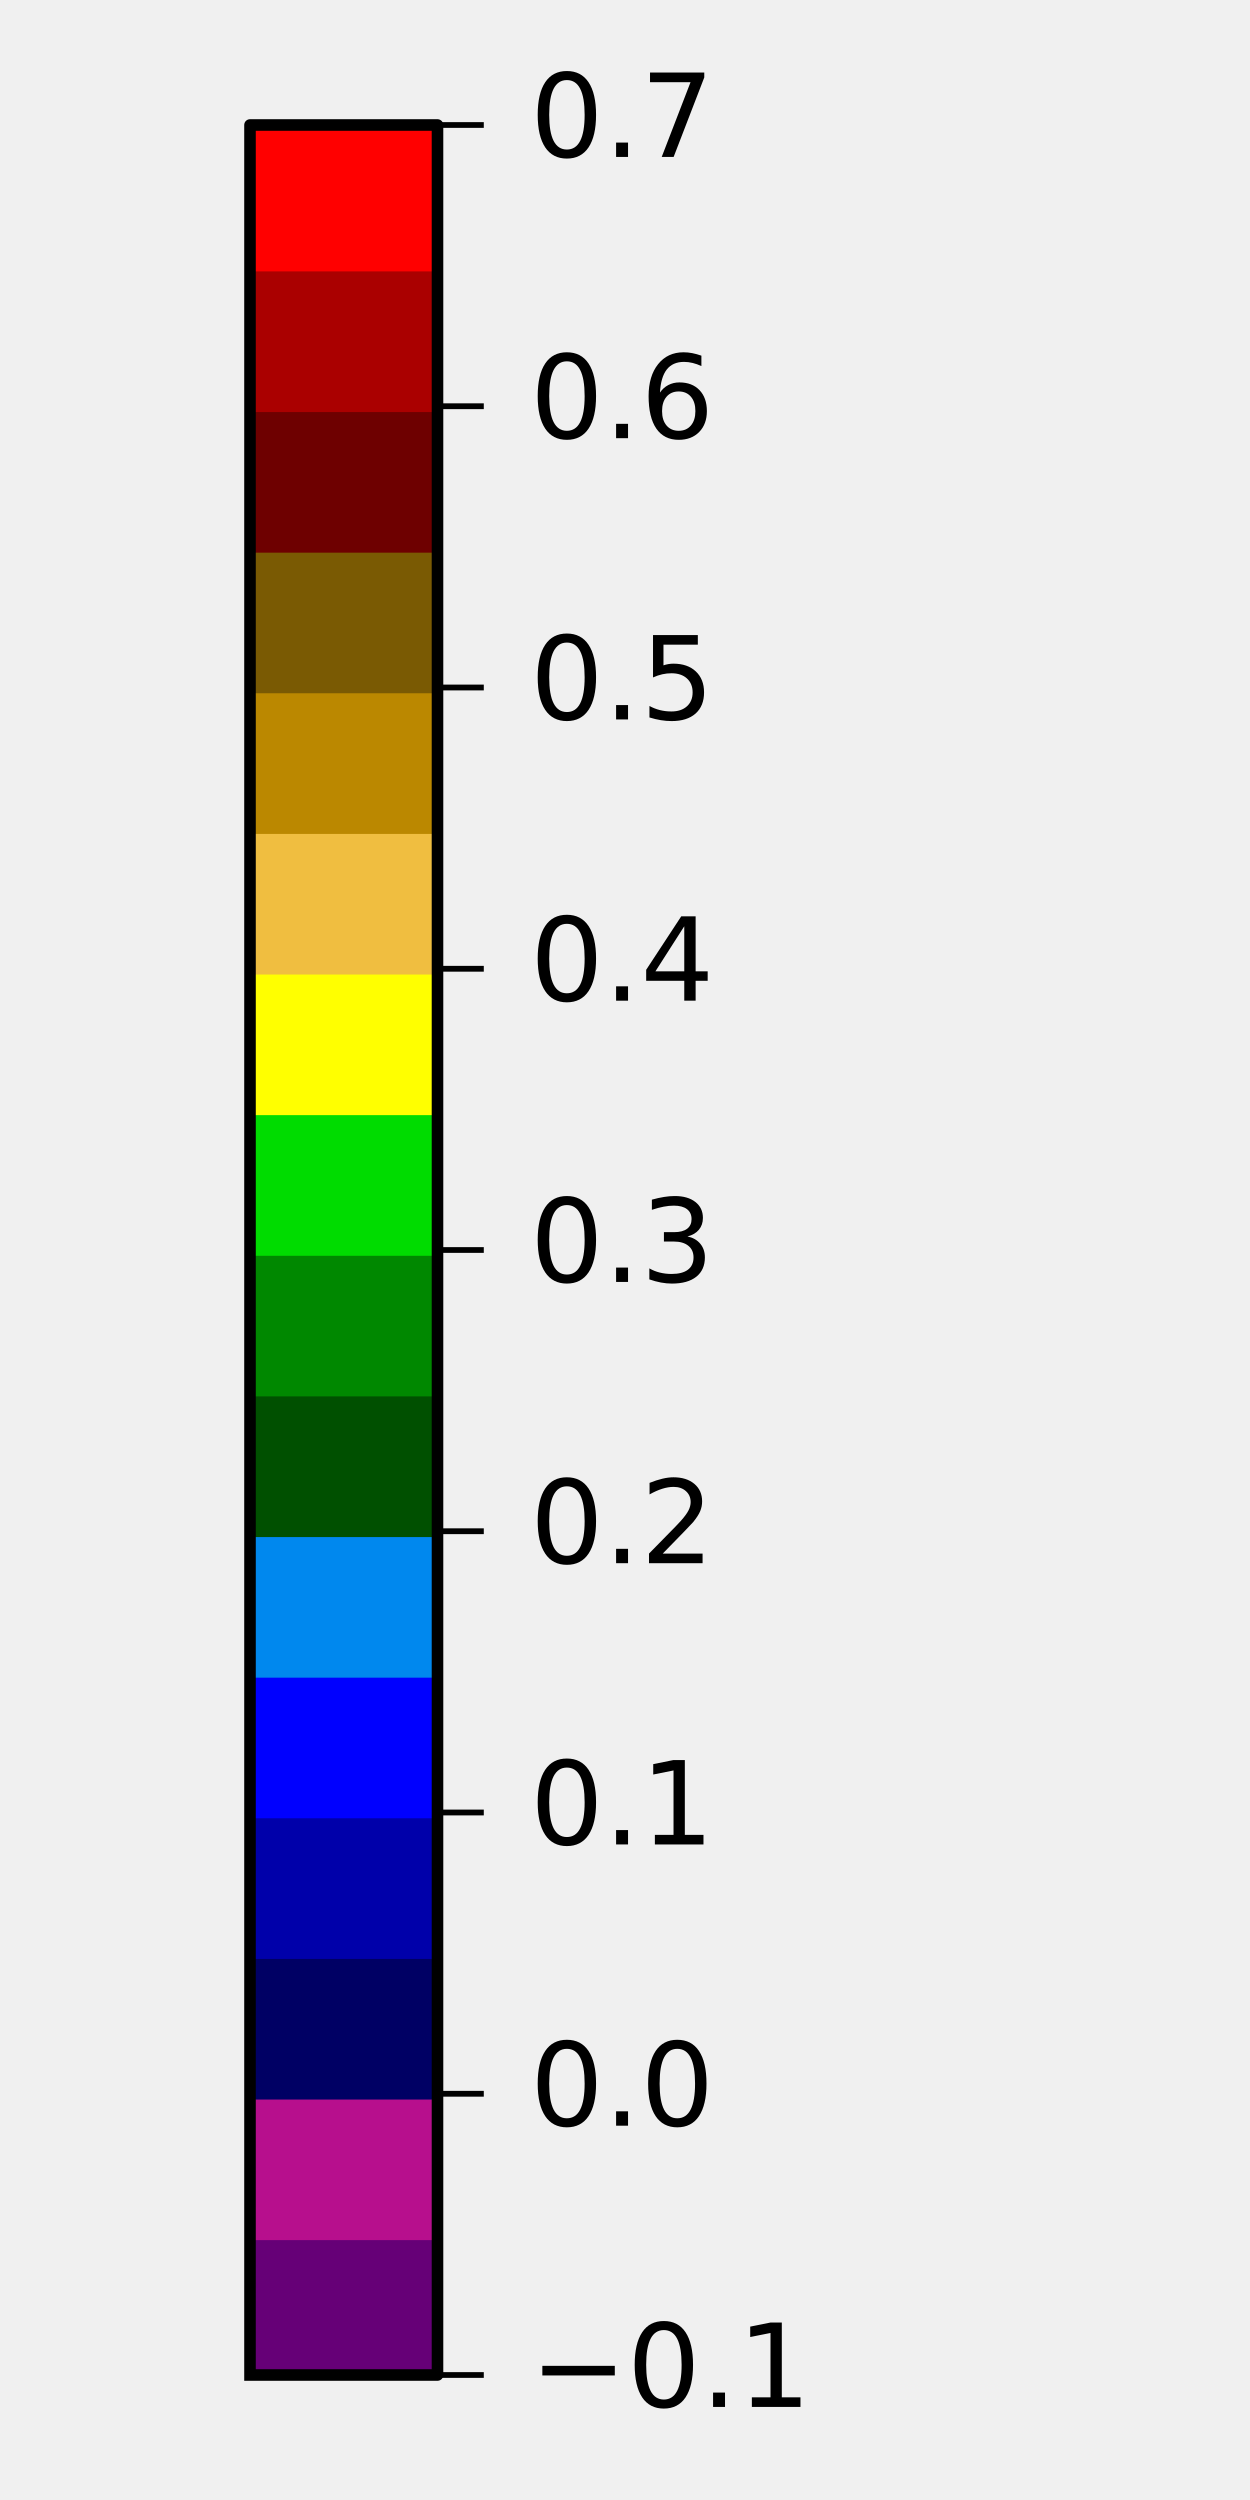
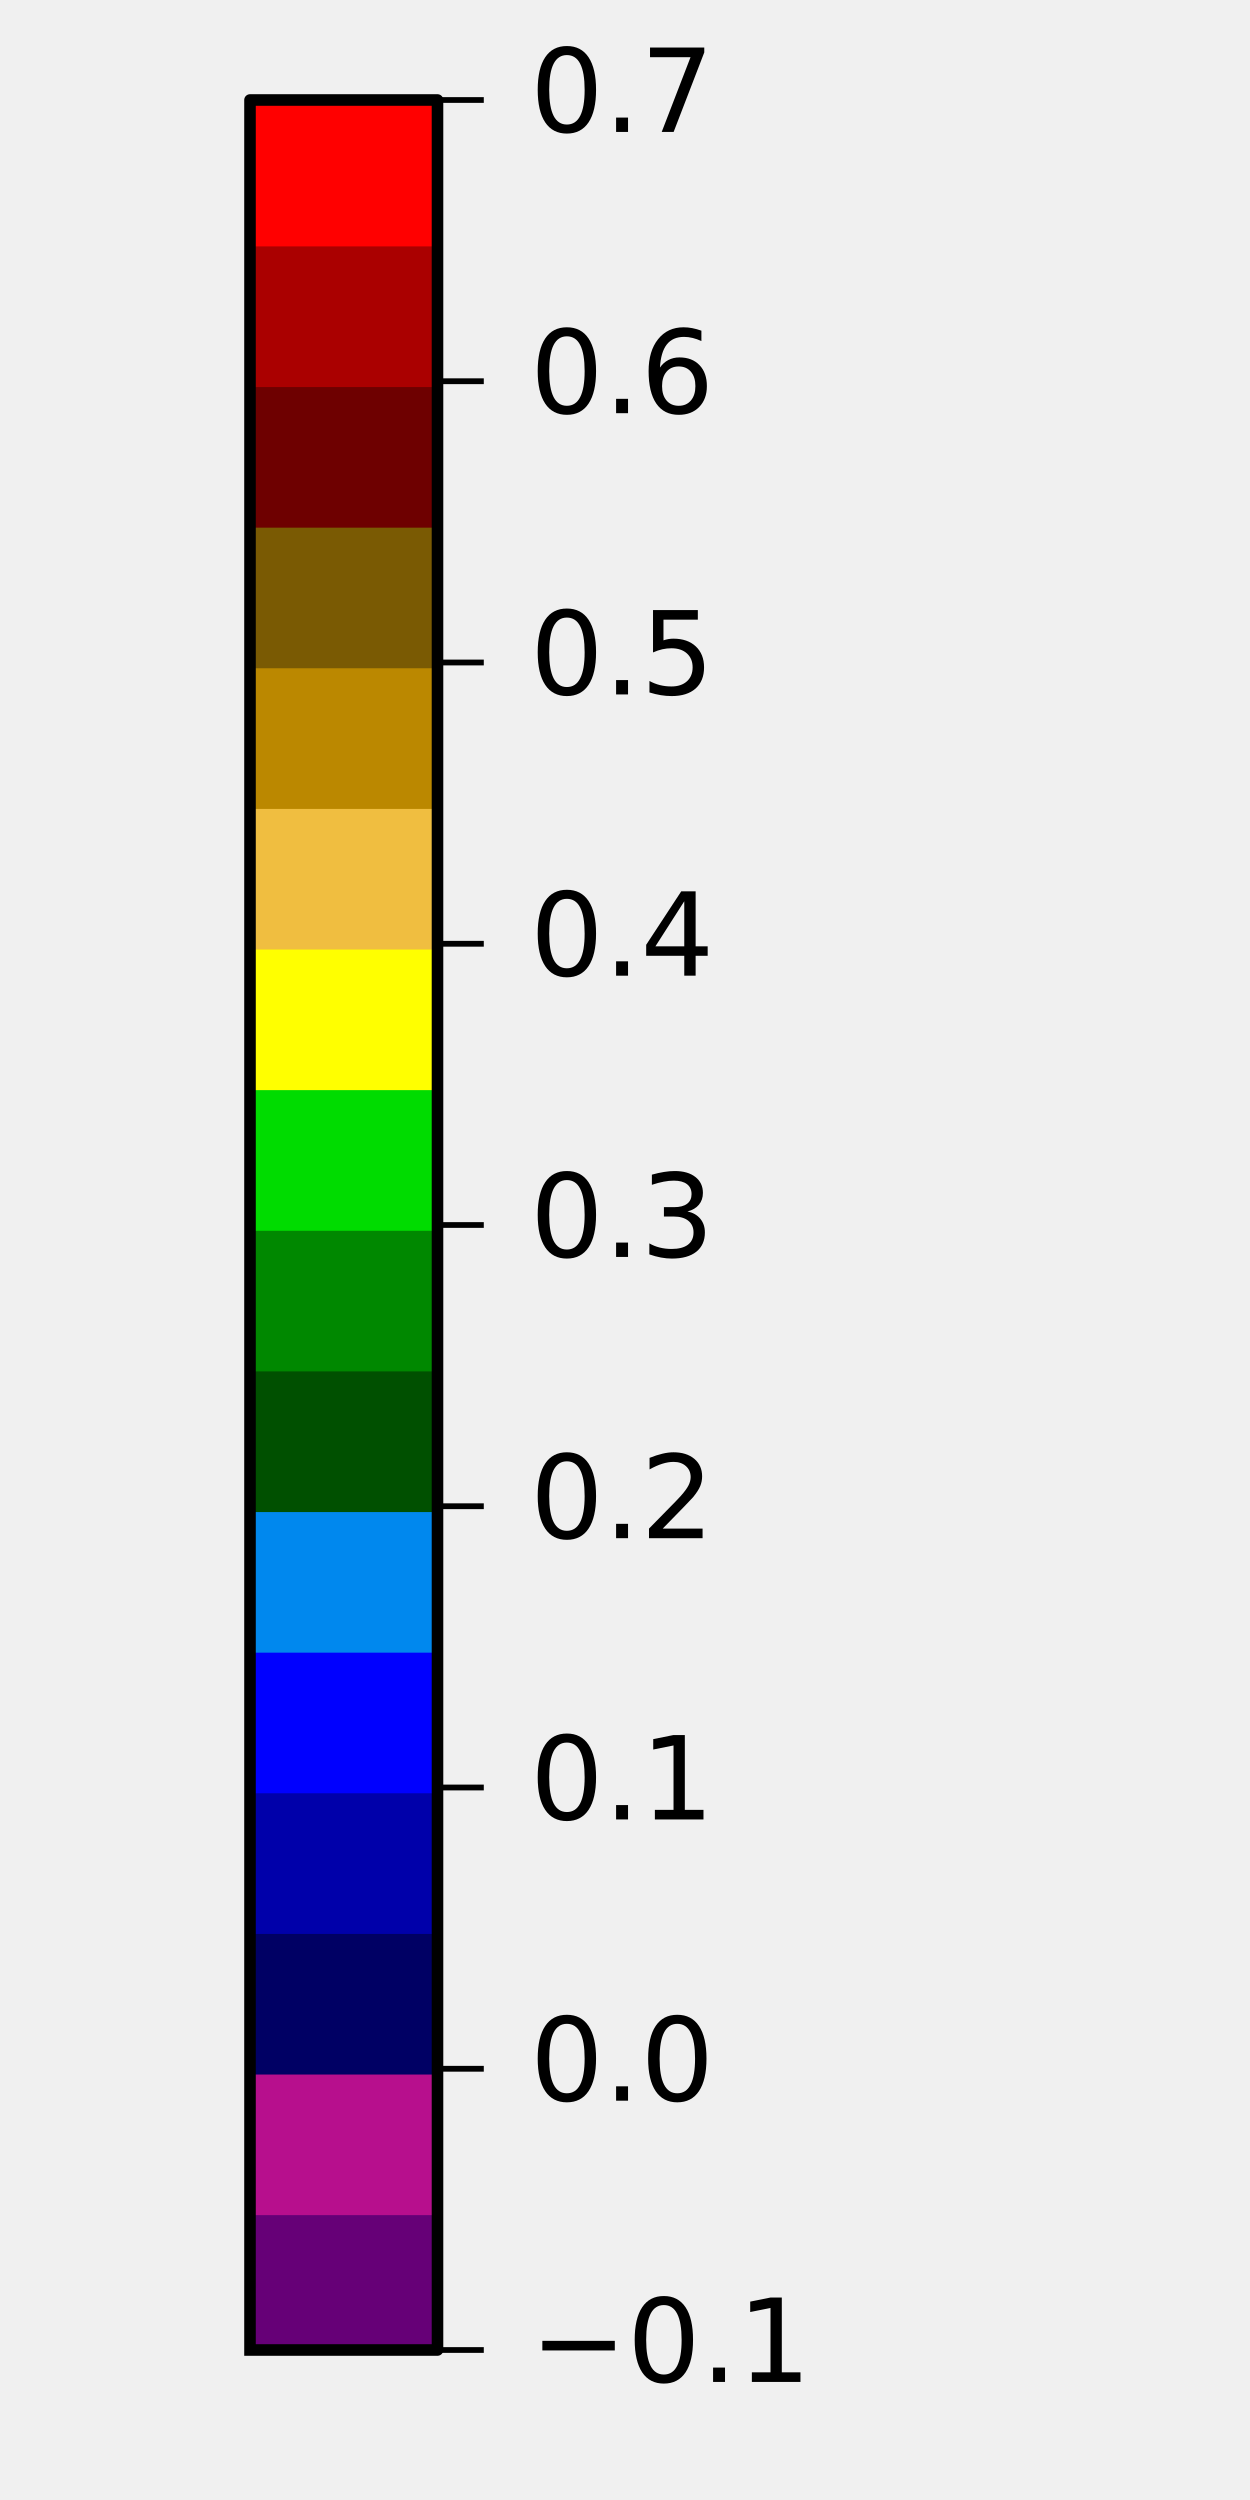
<svg xmlns="http://www.w3.org/2000/svg" xmlns:xlink="http://www.w3.org/1999/xlink" height="216pt" version="1.1" viewBox="0 0 108 216" width="108pt">
  <defs>
    <style type="text/css">
*{stroke-linecap:butt;stroke-linejoin:round;}
  </style>
  </defs>
  <g id="figure_1">
    <g id="patch_1">
      <path d=" M0 216 L108 216 L108 0 L0 0 z " style="fill:none;" />
    </g>
    <g id="axes_1">
      <g id="patch_2">
-         <path clip-path="url(#pfdaeb779ea)" d=" M21.6 205.2 L21.6 193.05 L21.6 22.95 L21.6 10.8 L37.8 10.8 L37.8 22.95 L37.8 193.05 L37.8 205.2 z " style="fill:#ffffff;stroke:#ffffff;stroke-width:0.01;" />
+         <path clip-path="url(#p7a525d7e7a)" d=" M21.6 203.04 L21.6 190.89 L21.6 20.79 L21.6 8.64 L37.8 8.64 L37.8 20.79 L37.8 190.89 L37.8 203.04 z " style="fill:#ffffff;stroke:#ffffff;stroke-width:0.01;" />
      </g>
      <g id="QuadMesh_1">
        <defs>
-           <path d=" M21.6 -10.8 L37.8 -10.8 L37.8 -22.95 L21.6 -22.95 L21.6 -10.8" id="C0_0_fd95cf2c5d" />
-           <path d=" M21.6 -22.95 L37.8 -22.95 L37.8 -35.1 L21.6 -35.1 L21.6 -22.95" id="C0_1_1e8432d607" />
-           <path d=" M21.6 -35.1 L37.8 -35.1 L37.8 -47.25 L21.6 -47.25 L21.6 -35.1" id="C0_2_0a3b01744f" />
-           <path d=" M21.6 -47.25 L37.8 -47.25 L37.8 -59.4 L21.6 -59.4 L21.6 -47.25" id="C0_3_c82baa87d8" />
-           <path d=" M21.6 -59.4 L37.8 -59.4 L37.8 -71.55 L21.6 -71.55 L21.6 -59.4" id="C0_4_96163f28f9" />
-           <path d=" M21.6 -71.55 L37.8 -71.55 L37.8 -83.7 L21.6 -83.7 L21.6 -71.55" id="C0_5_9dc6822ca4" />
-           <path d=" M21.6 -83.7 L37.8 -83.7 L37.8 -95.85 L21.6 -95.85 L21.6 -83.7" id="C0_6_f6fa7c0dda" />
-           <path d=" M21.6 -95.85 L37.8 -95.85 L37.8 -108 L21.6 -108 L21.6 -95.85" id="C0_7_756ed9cdbd" />
-           <path d=" M21.6 -108 L37.8 -108 L37.8 -120.15 L21.6 -120.15 L21.6 -108" id="C0_8_d6f69ce6c6" />
-           <path d=" M21.6 -120.15 L37.8 -120.15 L37.8 -132.3 L21.6 -132.3 L21.6 -120.15" id="C0_9_656c09888b" />
-           <path d=" M21.6 -132.3 L37.8 -132.3 L37.8 -144.45 L21.6 -144.45 L21.6 -132.3" id="C0_a_d2b209763e" />
-           <path d=" M21.6 -144.45 L37.8 -144.45 L37.8 -156.6 L21.6 -156.6 L21.6 -144.45" id="C0_b_54094b9063" />
-           <path d=" M21.6 -156.6 L37.8 -156.6 L37.8 -168.75 L21.6 -168.75 L21.6 -156.6" id="C0_c_6733e59f5a" />
-           <path d=" M21.6 -168.75 L37.8 -168.75 L37.8 -180.9 L21.6 -180.9 L21.6 -168.75" id="C0_d_e3c5a57088" />
-           <path d=" M21.6 -180.9 L37.8 -180.9 L37.8 -193.05 L21.6 -193.05 L21.6 -180.9" id="C0_e_adecbe67f8" />
-           <path d=" M21.6 -193.05 L37.8 -193.05 L37.8 -205.2 L21.6 -205.2 L21.6 -193.05" id="C0_f_1c026bb35b" />
+           <path d=" M21.6 -12.96 L37.8 -12.96 L37.8 -25.11 L21.6 -25.11 L21.6 -12.96" id="C0_0_f2869ffd23" />
+           <path d=" M21.6 -25.11 L37.8 -25.11 L37.8 -37.26 L21.6 -37.26 L21.6 -25.11" id="C0_1_bcee1f246a" />
+           <path d=" M21.6 -37.26 L37.8 -37.26 L37.8 -49.41 L21.6 -49.41 L21.6 -37.26" id="C0_2_c7238acb60" />
+           <path d=" M21.6 -49.41 L37.8 -49.41 L37.8 -61.56 L21.6 -61.56 L21.6 -49.41" id="C0_3_71cfddff94" />
+           <path d=" M21.6 -61.56 L37.8 -61.56 L37.8 -73.71 L21.6 -73.71 L21.6 -61.56" id="C0_4_6110edfea5" />
+           <path d=" M21.6 -73.71 L37.8 -73.71 L37.8 -85.86 L21.6 -85.86 L21.6 -73.71" id="C0_5_e7389b1c08" />
+           <path d=" M21.6 -85.86 L37.8 -85.86 L37.8 -98.01 L21.6 -98.01 L21.6 -85.86" id="C0_6_1346cee6a9" />
+           <path d=" M21.6 -98.01 L37.8 -98.01 L37.8 -110.16 L21.6 -110.16 L21.6 -98.01" id="C0_7_dba37289a2" />
+           <path d=" M21.6 -110.16 L37.8 -110.16 L37.8 -122.31 L21.6 -122.31 L21.6 -110.16" id="C0_8_6cadacadad" />
+           <path d=" M21.6 -122.31 L37.8 -122.31 L37.8 -134.46 L21.6 -134.46 L21.6 -122.31" id="C0_9_620334e373" />
+           <path d=" M21.6 -134.46 L37.8 -134.46 L37.8 -146.61 L21.6 -146.61 L21.6 -134.46" id="C0_a_f3fb1dad68" />
+           <path d=" M21.6 -146.61 L37.8 -146.61 L37.8 -158.76 L21.6 -158.76 L21.6 -146.61" id="C0_b_f12dfe4b3b" />
+           <path d=" M21.6 -158.76 L37.8 -158.76 L37.8 -170.91 L21.6 -170.91 L21.6 -158.76" id="C0_c_bbc8c7da85" />
+           <path d=" M21.6 -170.91 L37.8 -170.91 L37.8 -183.06 L21.6 -183.06 L21.6 -170.91" id="C0_d_848aa1d95c" />
+           <path d=" M21.6 -183.06 L37.8 -183.06 L37.8 -195.21 L21.6 -195.21 L21.6 -183.06" id="C0_e_cb2703bfa7" />
+           <path d=" M21.6 -195.21 L37.8 -195.21 L37.8 -207.36 L21.6 -207.36 L21.6 -195.21" id="C0_f_0517c19cd3" />
        </defs>
-         <g clip-path="url(#pfdaeb779ea)">
-           <use style="fill:#660077;stroke:#660077;" x="0.0" xlink:href="#C0_0_fd95cf2c5d" y="216.0" />
-         </g>
-         <g clip-path="url(#pfdaeb779ea)">
-           <use style="fill:#b70f8d;stroke:#b70f8d;" x="0.0" xlink:href="#C0_1_1e8432d607" y="216.0" />
-         </g>
-         <g clip-path="url(#pfdaeb779ea)">
-           <use style="fill:#000064;stroke:#000064;" x="0.0" xlink:href="#C0_2_0a3b01744f" y="216.0" />
-         </g>
-         <g clip-path="url(#pfdaeb779ea)">
-           <use style="fill:#0000aa;stroke:#0000aa;" x="0.0" xlink:href="#C0_3_c82baa87d8" y="216.0" />
-         </g>
-         <g clip-path="url(#pfdaeb779ea)">
-           <use style="fill:#0000ff;stroke:#0000ff;" x="0.0" xlink:href="#C0_4_96163f28f9" y="216.0" />
-         </g>
-         <g clip-path="url(#pfdaeb779ea)">
-           <use style="fill:#0088ee;stroke:#0088ee;" x="0.0" xlink:href="#C0_5_9dc6822ca4" y="216.0" />
-         </g>
-         <g clip-path="url(#pfdaeb779ea)">
-           <use style="fill:#005000;stroke:#005000;" x="0.0" xlink:href="#C0_6_f6fa7c0dda" y="216.0" />
-         </g>
-         <g clip-path="url(#pfdaeb779ea)">
-           <use style="fill:#008800;stroke:#008800;" x="0.0" xlink:href="#C0_7_756ed9cdbd" y="216.0" />
-         </g>
-         <g clip-path="url(#pfdaeb779ea)">
-           <use style="fill:#00dc00;stroke:#00dc00;" x="0.0" xlink:href="#C0_8_d6f69ce6c6" y="216.0" />
-         </g>
-         <g clip-path="url(#pfdaeb779ea)">
-           <use style="fill:#ffff00;stroke:#ffff00;" x="0.0" xlink:href="#C0_9_656c09888b" y="216.0" />
-         </g>
-         <g clip-path="url(#pfdaeb779ea)">
-           <use style="fill:#f0be40;stroke:#f0be40;" x="0.0" xlink:href="#C0_a_d2b209763e" y="216.0" />
-         </g>
-         <g clip-path="url(#pfdaeb779ea)">
-           <use style="fill:#bb8800;stroke:#bb8800;" x="0.0" xlink:href="#C0_b_54094b9063" y="216.0" />
-         </g>
-         <g clip-path="url(#pfdaeb779ea)">
-           <use style="fill:#7a5a03;stroke:#7a5a03;" x="0.0" xlink:href="#C0_c_6733e59f5a" y="216.0" />
-         </g>
-         <g clip-path="url(#pfdaeb779ea)">
-           <use style="fill:#6e0000;stroke:#6e0000;" x="0.0" xlink:href="#C0_d_e3c5a57088" y="216.0" />
-         </g>
-         <g clip-path="url(#pfdaeb779ea)">
-           <use style="fill:#aa0000;stroke:#aa0000;" x="0.0" xlink:href="#C0_e_adecbe67f8" y="216.0" />
-         </g>
-         <g clip-path="url(#pfdaeb779ea)">
-           <use style="fill:#ff0000;stroke:#ff0000;" x="0.0" xlink:href="#C0_f_1c026bb35b" y="216.0" />
+         <g clip-path="url(#p7a525d7e7a)">
+           <use style="fill:#660077;stroke:#660077;" x="0.0" xlink:href="#C0_0_f2869ffd23" y="216.0" />
+         </g>
+         <g clip-path="url(#p7a525d7e7a)">
+           <use style="fill:#b70f8d;stroke:#b70f8d;" x="0.0" xlink:href="#C0_1_bcee1f246a" y="216.0" />
+         </g>
+         <g clip-path="url(#p7a525d7e7a)">
+           <use style="fill:#000064;stroke:#000064;" x="0.0" xlink:href="#C0_2_c7238acb60" y="216.0" />
+         </g>
+         <g clip-path="url(#p7a525d7e7a)">
+           <use style="fill:#0000aa;stroke:#0000aa;" x="0.0" xlink:href="#C0_3_71cfddff94" y="216.0" />
+         </g>
+         <g clip-path="url(#p7a525d7e7a)">
+           <use style="fill:#0000ff;stroke:#0000ff;" x="0.0" xlink:href="#C0_4_6110edfea5" y="216.0" />
+         </g>
+         <g clip-path="url(#p7a525d7e7a)">
+           <use style="fill:#0088ee;stroke:#0088ee;" x="0.0" xlink:href="#C0_5_e7389b1c08" y="216.0" />
+         </g>
+         <g clip-path="url(#p7a525d7e7a)">
+           <use style="fill:#005000;stroke:#005000;" x="0.0" xlink:href="#C0_6_1346cee6a9" y="216.0" />
+         </g>
+         <g clip-path="url(#p7a525d7e7a)">
+           <use style="fill:#008800;stroke:#008800;" x="0.0" xlink:href="#C0_7_dba37289a2" y="216.0" />
+         </g>
+         <g clip-path="url(#p7a525d7e7a)">
+           <use style="fill:#00dc00;stroke:#00dc00;" x="0.0" xlink:href="#C0_8_6cadacadad" y="216.0" />
+         </g>
+         <g clip-path="url(#p7a525d7e7a)">
+           <use style="fill:#ffff00;stroke:#ffff00;" x="0.0" xlink:href="#C0_9_620334e373" y="216.0" />
+         </g>
+         <g clip-path="url(#p7a525d7e7a)">
+           <use style="fill:#f0be40;stroke:#f0be40;" x="0.0" xlink:href="#C0_a_f3fb1dad68" y="216.0" />
+         </g>
+         <g clip-path="url(#p7a525d7e7a)">
+           <use style="fill:#bb8800;stroke:#bb8800;" x="0.0" xlink:href="#C0_b_f12dfe4b3b" y="216.0" />
+         </g>
+         <g clip-path="url(#p7a525d7e7a)">
+           <use style="fill:#7a5a03;stroke:#7a5a03;" x="0.0" xlink:href="#C0_c_bbc8c7da85" y="216.0" />
+         </g>
+         <g clip-path="url(#p7a525d7e7a)">
+           <use style="fill:#6e0000;stroke:#6e0000;" x="0.0" xlink:href="#C0_d_848aa1d95c" y="216.0" />
+         </g>
+         <g clip-path="url(#p7a525d7e7a)">
+           <use style="fill:#aa0000;stroke:#aa0000;" x="0.0" xlink:href="#C0_e_cb2703bfa7" y="216.0" />
+         </g>
+         <g clip-path="url(#p7a525d7e7a)">
+           <use style="fill:#ff0000;stroke:#ff0000;" x="0.0" xlink:href="#C0_f_0517c19cd3" y="216.0" />
        </g>
      </g>
      <g id="line2d_1">
-         <path d=" M21.6 205.2 L21.6 193.05 L21.6 22.95 L21.6 10.8 L37.8 10.8 L37.8 22.95 L37.8 193.05 L37.8 205.2 L21.6 205.2" style="fill:none;stroke:#000000;stroke-linecap:square;" />
+         <path d=" M21.6 203.04 L21.6 190.89 L21.6 20.79 L21.6 8.64 L37.8 8.64 L37.8 20.79 L37.8 190.89 L37.8 203.04 L21.6 203.04" style="fill:none;stroke:#000000;stroke-linecap:square;" />
      </g>
      <g id="matplotlib.axis_1" />
      <g id="matplotlib.axis_2">
        <g id="ytick_1">
          <g id="line2d_2">
            <defs>
              <path d=" M0 0 L4 0" id="m728421d6d4" style="stroke:#000000;stroke-width:0.5;" />
            </defs>
            <g>
-               <use style="stroke:#000000;stroke-width:0.5;" x="37.8" xlink:href="#m728421d6d4" y="205.2" />
+               <use style="stroke:#000000;stroke-width:0.5;" x="37.8" xlink:href="#m728421d6d4" y="203.04" />
            </g>
          </g>
          <g id="text_1">
            <defs>
              <path d=" M10.594 35.5 L73.188 35.5 L73.188 27.203 L10.594 27.203 z " id="BitstreamVeraSans-Roman-2212" />
              <path d=" M31.781 66.406 Q24.172 66.406 20.328 58.906 Q16.5 51.422 16.5 36.375 Q16.5 21.391 20.328 13.891 Q24.172 6.391 31.781 6.391 Q39.453 6.391 43.281 13.891 Q47.125 21.391 47.125 36.375 Q47.125 51.422 43.281 58.906 Q39.453 66.406 31.781 66.406 M31.781 74.219 Q44.047 74.219 50.516 64.516 Q56.984 54.828 56.984 36.375 Q56.984 17.969 50.516 8.266 Q44.047 -1.422 31.781 -1.422 Q19.531 -1.422 13.062 8.266 Q6.594 17.969 6.594 36.375 Q6.594 54.828 13.062 64.516 Q19.531 74.219 31.781 74.219" id="BitstreamVeraSans-Roman-30" />
              <path d=" M12.406 8.297 L28.516 8.297 L28.516 63.922 L10.984 60.406 L10.984 69.391 L28.422 72.906 L38.281 72.906 L38.281 8.297 L54.391 8.297 L54.391 0 L12.406 0 z " id="BitstreamVeraSans-Roman-31" />
              <path d=" M10.688 12.406 L21 12.406 L21 0 L10.688 0 z " id="BitstreamVeraSans-Roman-2e" />
            </defs>
-             <g transform="translate(45.8 207.9594)scale(0.1 -0.1)">
+             <g transform="translate(45.8 205.7994)scale(0.1 -0.1)">
              <use xlink:href="#BitstreamVeraSans-Roman-2212" />
              <use x="83.789" xlink:href="#BitstreamVeraSans-Roman-30" />
              <use x="147.412" xlink:href="#BitstreamVeraSans-Roman-2e" />
              <use x="179.199" xlink:href="#BitstreamVeraSans-Roman-31" />
            </g>
          </g>
        </g>
        <g id="ytick_2">
          <g id="line2d_3">
            <g>
-               <use style="stroke:#000000;stroke-width:0.5;" x="37.8" xlink:href="#m728421d6d4" y="180.9" />
+               <use style="stroke:#000000;stroke-width:0.5;" x="37.8" xlink:href="#m728421d6d4" y="178.74" />
            </g>
          </g>
          <g id="text_2">
-             <g transform="translate(45.8 183.6594)scale(0.1 -0.1)">
+             <g transform="translate(45.8 181.4994)scale(0.1 -0.1)">
              <use xlink:href="#BitstreamVeraSans-Roman-30" />
              <use x="63.623" xlink:href="#BitstreamVeraSans-Roman-2e" />
              <use x="95.41" xlink:href="#BitstreamVeraSans-Roman-30" />
            </g>
          </g>
        </g>
        <g id="ytick_3">
          <g id="line2d_4">
            <g>
-               <use style="stroke:#000000;stroke-width:0.5;" x="37.8" xlink:href="#m728421d6d4" y="156.6" />
+               <use style="stroke:#000000;stroke-width:0.5;" x="37.8" xlink:href="#m728421d6d4" y="154.44" />
            </g>
          </g>
          <g id="text_3">
-             <g transform="translate(45.8 159.3594)scale(0.1 -0.1)">
+             <g transform="translate(45.8 157.1994)scale(0.1 -0.1)">
              <use xlink:href="#BitstreamVeraSans-Roman-30" />
              <use x="63.623" xlink:href="#BitstreamVeraSans-Roman-2e" />
              <use x="95.41" xlink:href="#BitstreamVeraSans-Roman-31" />
            </g>
          </g>
        </g>
        <g id="ytick_4">
          <g id="line2d_5">
            <g>
-               <use style="stroke:#000000;stroke-width:0.5;" x="37.8" xlink:href="#m728421d6d4" y="132.3" />
+               <use style="stroke:#000000;stroke-width:0.5;" x="37.8" xlink:href="#m728421d6d4" y="130.14" />
            </g>
          </g>
          <g id="text_4">
            <defs>
              <path d=" M19.188 8.297 L53.609 8.297 L53.609 0 L7.328 0 L7.328 8.297 Q12.938 14.109 22.625 23.891 Q32.328 33.688 34.812 36.531 Q39.547 41.844 41.422 45.531 Q43.312 49.219 43.312 52.781 Q43.312 58.594 39.234 62.25 Q35.156 65.922 28.609 65.922 Q23.969 65.922 18.812 64.312 Q13.672 62.703 7.812 59.422 L7.812 69.391 Q13.766 71.781 18.938 73 Q24.125 74.219 28.422 74.219 Q39.75 74.219 46.484 68.547 Q53.219 62.891 53.219 53.422 Q53.219 48.922 51.531 44.891 Q49.859 40.875 45.406 35.406 Q44.188 33.984 37.641 27.219 Q31.109 20.453 19.188 8.297" id="BitstreamVeraSans-Roman-32" />
            </defs>
-             <g transform="translate(45.8 135.0594)scale(0.1 -0.1)">
+             <g transform="translate(45.8 132.8994)scale(0.1 -0.1)">
              <use xlink:href="#BitstreamVeraSans-Roman-30" />
              <use x="63.623" xlink:href="#BitstreamVeraSans-Roman-2e" />
              <use x="95.41" xlink:href="#BitstreamVeraSans-Roman-32" />
            </g>
          </g>
        </g>
        <g id="ytick_5">
          <g id="line2d_6">
            <g>
-               <use style="stroke:#000000;stroke-width:0.5;" x="37.8" xlink:href="#m728421d6d4" y="108.0" />
+               <use style="stroke:#000000;stroke-width:0.5;" x="37.8" xlink:href="#m728421d6d4" y="105.84" />
            </g>
          </g>
          <g id="text_5">
            <defs>
              <path d=" M40.578 39.312 Q47.656 37.797 51.625 33 Q55.609 28.219 55.609 21.188 Q55.609 10.406 48.188 4.484 Q40.766 -1.422 27.094 -1.422 Q22.516 -1.422 17.656 -0.516 Q12.797 0.391 7.625 2.203 L7.625 11.719 Q11.719 9.328 16.594 8.109 Q21.484 6.891 26.812 6.891 Q36.078 6.891 40.938 10.547 Q45.797 14.203 45.797 21.188 Q45.797 27.641 41.281 31.266 Q36.766 34.906 28.719 34.906 L20.219 34.906 L20.219 43.016 L29.109 43.016 Q36.375 43.016 40.234 45.922 Q44.094 48.828 44.094 54.297 Q44.094 59.906 40.109 62.906 Q36.141 65.922 28.719 65.922 Q24.656 65.922 20.016 65.031 Q15.375 64.156 9.812 62.312 L9.812 71.094 Q15.438 72.656 20.344 73.438 Q25.25 74.219 29.594 74.219 Q40.828 74.219 47.359 69.109 Q53.906 64.016 53.906 55.328 Q53.906 49.266 50.438 45.094 Q46.969 40.922 40.578 39.312" id="BitstreamVeraSans-Roman-33" />
            </defs>
-             <g transform="translate(45.8 110.7594)scale(0.1 -0.1)">
+             <g transform="translate(45.8 108.5994)scale(0.1 -0.1)">
              <use xlink:href="#BitstreamVeraSans-Roman-30" />
              <use x="63.623" xlink:href="#BitstreamVeraSans-Roman-2e" />
              <use x="95.41" xlink:href="#BitstreamVeraSans-Roman-33" />
            </g>
          </g>
        </g>
        <g id="ytick_6">
          <g id="line2d_7">
            <g>
-               <use style="stroke:#000000;stroke-width:0.5;" x="37.8" xlink:href="#m728421d6d4" y="83.7" />
+               <use style="stroke:#000000;stroke-width:0.5;" x="37.8" xlink:href="#m728421d6d4" y="81.54" />
            </g>
          </g>
          <g id="text_6">
            <defs>
              <path d=" M37.797 64.312 L12.891 25.391 L37.797 25.391 z  M35.203 72.906 L47.609 72.906 L47.609 25.391 L58.016 25.391 L58.016 17.188 L47.609 17.188 L47.609 0 L37.797 0 L37.797 17.188 L4.891 17.188 L4.891 26.703 z " id="BitstreamVeraSans-Roman-34" />
            </defs>
-             <g transform="translate(45.8 86.45937)scale(0.1 -0.1)">
+             <g transform="translate(45.8 84.29937)scale(0.1 -0.1)">
              <use xlink:href="#BitstreamVeraSans-Roman-30" />
              <use x="63.623" xlink:href="#BitstreamVeraSans-Roman-2e" />
              <use x="95.41" xlink:href="#BitstreamVeraSans-Roman-34" />
            </g>
          </g>
        </g>
        <g id="ytick_7">
          <g id="line2d_8">
            <g>
-               <use style="stroke:#000000;stroke-width:0.5;" x="37.8" xlink:href="#m728421d6d4" y="59.4" />
+               <use style="stroke:#000000;stroke-width:0.5;" x="37.8" xlink:href="#m728421d6d4" y="57.24" />
            </g>
          </g>
          <g id="text_7">
            <defs>
              <path d=" M10.797 72.906 L49.516 72.906 L49.516 64.594 L19.828 64.594 L19.828 46.734 Q21.969 47.469 24.109 47.828 Q26.266 48.188 28.422 48.188 Q40.625 48.188 47.75 41.5 Q54.891 34.812 54.891 23.391 Q54.891 11.625 47.562 5.094 Q40.234 -1.422 26.906 -1.422 Q22.312 -1.422 17.547 -0.641 Q12.797 0.141 7.719 1.703 L7.719 11.625 Q12.109 9.234 16.797 8.062 Q21.484 6.891 26.703 6.891 Q35.156 6.891 40.078 11.328 Q45.016 15.766 45.016 23.391 Q45.016 31 40.078 35.438 Q35.156 39.891 26.703 39.891 Q22.75 39.891 18.812 39.016 Q14.891 38.141 10.797 36.281 z " id="BitstreamVeraSans-Roman-35" />
            </defs>
-             <g transform="translate(45.8 62.15937)scale(0.1 -0.1)">
+             <g transform="translate(45.8 59.99938)scale(0.1 -0.1)">
              <use xlink:href="#BitstreamVeraSans-Roman-30" />
              <use x="63.623" xlink:href="#BitstreamVeraSans-Roman-2e" />
              <use x="95.41" xlink:href="#BitstreamVeraSans-Roman-35" />
            </g>
          </g>
        </g>
        <g id="ytick_8">
          <g id="line2d_9">
            <g>
-               <use style="stroke:#000000;stroke-width:0.5;" x="37.8" xlink:href="#m728421d6d4" y="35.1" />
+               <use style="stroke:#000000;stroke-width:0.5;" x="37.8" xlink:href="#m728421d6d4" y="32.94" />
            </g>
          </g>
          <g id="text_8">
            <defs>
              <path d=" M33.016 40.375 Q26.375 40.375 22.484 35.828 Q18.609 31.297 18.609 23.391 Q18.609 15.531 22.484 10.953 Q26.375 6.391 33.016 6.391 Q39.656 6.391 43.531 10.953 Q47.406 15.531 47.406 23.391 Q47.406 31.297 43.531 35.828 Q39.656 40.375 33.016 40.375 M52.594 71.297 L52.594 62.312 Q48.875 64.062 45.094 64.984 Q41.312 65.922 37.594 65.922 Q27.828 65.922 22.672 59.328 Q17.531 52.734 16.797 39.406 Q19.672 43.656 24.016 45.922 Q28.375 48.188 33.594 48.188 Q44.578 48.188 50.953 41.516 Q57.328 34.859 57.328 23.391 Q57.328 12.156 50.688 5.359 Q44.047 -1.422 33.016 -1.422 Q20.359 -1.422 13.672 8.266 Q6.984 17.969 6.984 36.375 Q6.984 53.656 15.188 63.938 Q23.391 74.219 37.203 74.219 Q40.922 74.219 44.703 73.484 Q48.484 72.75 52.594 71.297" id="BitstreamVeraSans-Roman-36" />
            </defs>
-             <g transform="translate(45.8 37.85938)scale(0.1 -0.1)">
+             <g transform="translate(45.8 35.69938)scale(0.1 -0.1)">
              <use xlink:href="#BitstreamVeraSans-Roman-30" />
              <use x="63.623" xlink:href="#BitstreamVeraSans-Roman-2e" />
              <use x="95.41" xlink:href="#BitstreamVeraSans-Roman-36" />
            </g>
          </g>
        </g>
        <g id="ytick_9">
          <g id="line2d_10">
            <g>
-               <use style="stroke:#000000;stroke-width:0.5;" x="37.8" xlink:href="#m728421d6d4" y="10.8" />
+               <use style="stroke:#000000;stroke-width:0.5;" x="37.8" xlink:href="#m728421d6d4" y="8.64" />
            </g>
          </g>
          <g id="text_9">
            <defs>
              <path d=" M8.203 72.906 L55.078 72.906 L55.078 68.703 L28.609 0 L18.312 0 L43.219 64.594 L8.203 64.594 z " id="BitstreamVeraSans-Roman-37" />
            </defs>
-             <g transform="translate(45.8 13.55937)scale(0.1 -0.1)">
+             <g transform="translate(45.8 11.39937)scale(0.1 -0.1)">
              <use xlink:href="#BitstreamVeraSans-Roman-30" />
              <use x="63.623" xlink:href="#BitstreamVeraSans-Roman-2e" />
              <use x="95.41" xlink:href="#BitstreamVeraSans-Roman-37" />
            </g>
          </g>
        </g>
      </g>
    </g>
  </g>
  <defs>
-     <clipPath id="pfdaeb779ea">
-       <rect height="194.4" width="16.2" x="21.6" y="10.8" />
+     <clipPath id="p7a525d7e7a">
+       <rect height="194.4" width="16.2" x="21.6" y="8.64" />
    </clipPath>
  </defs>
</svg>
